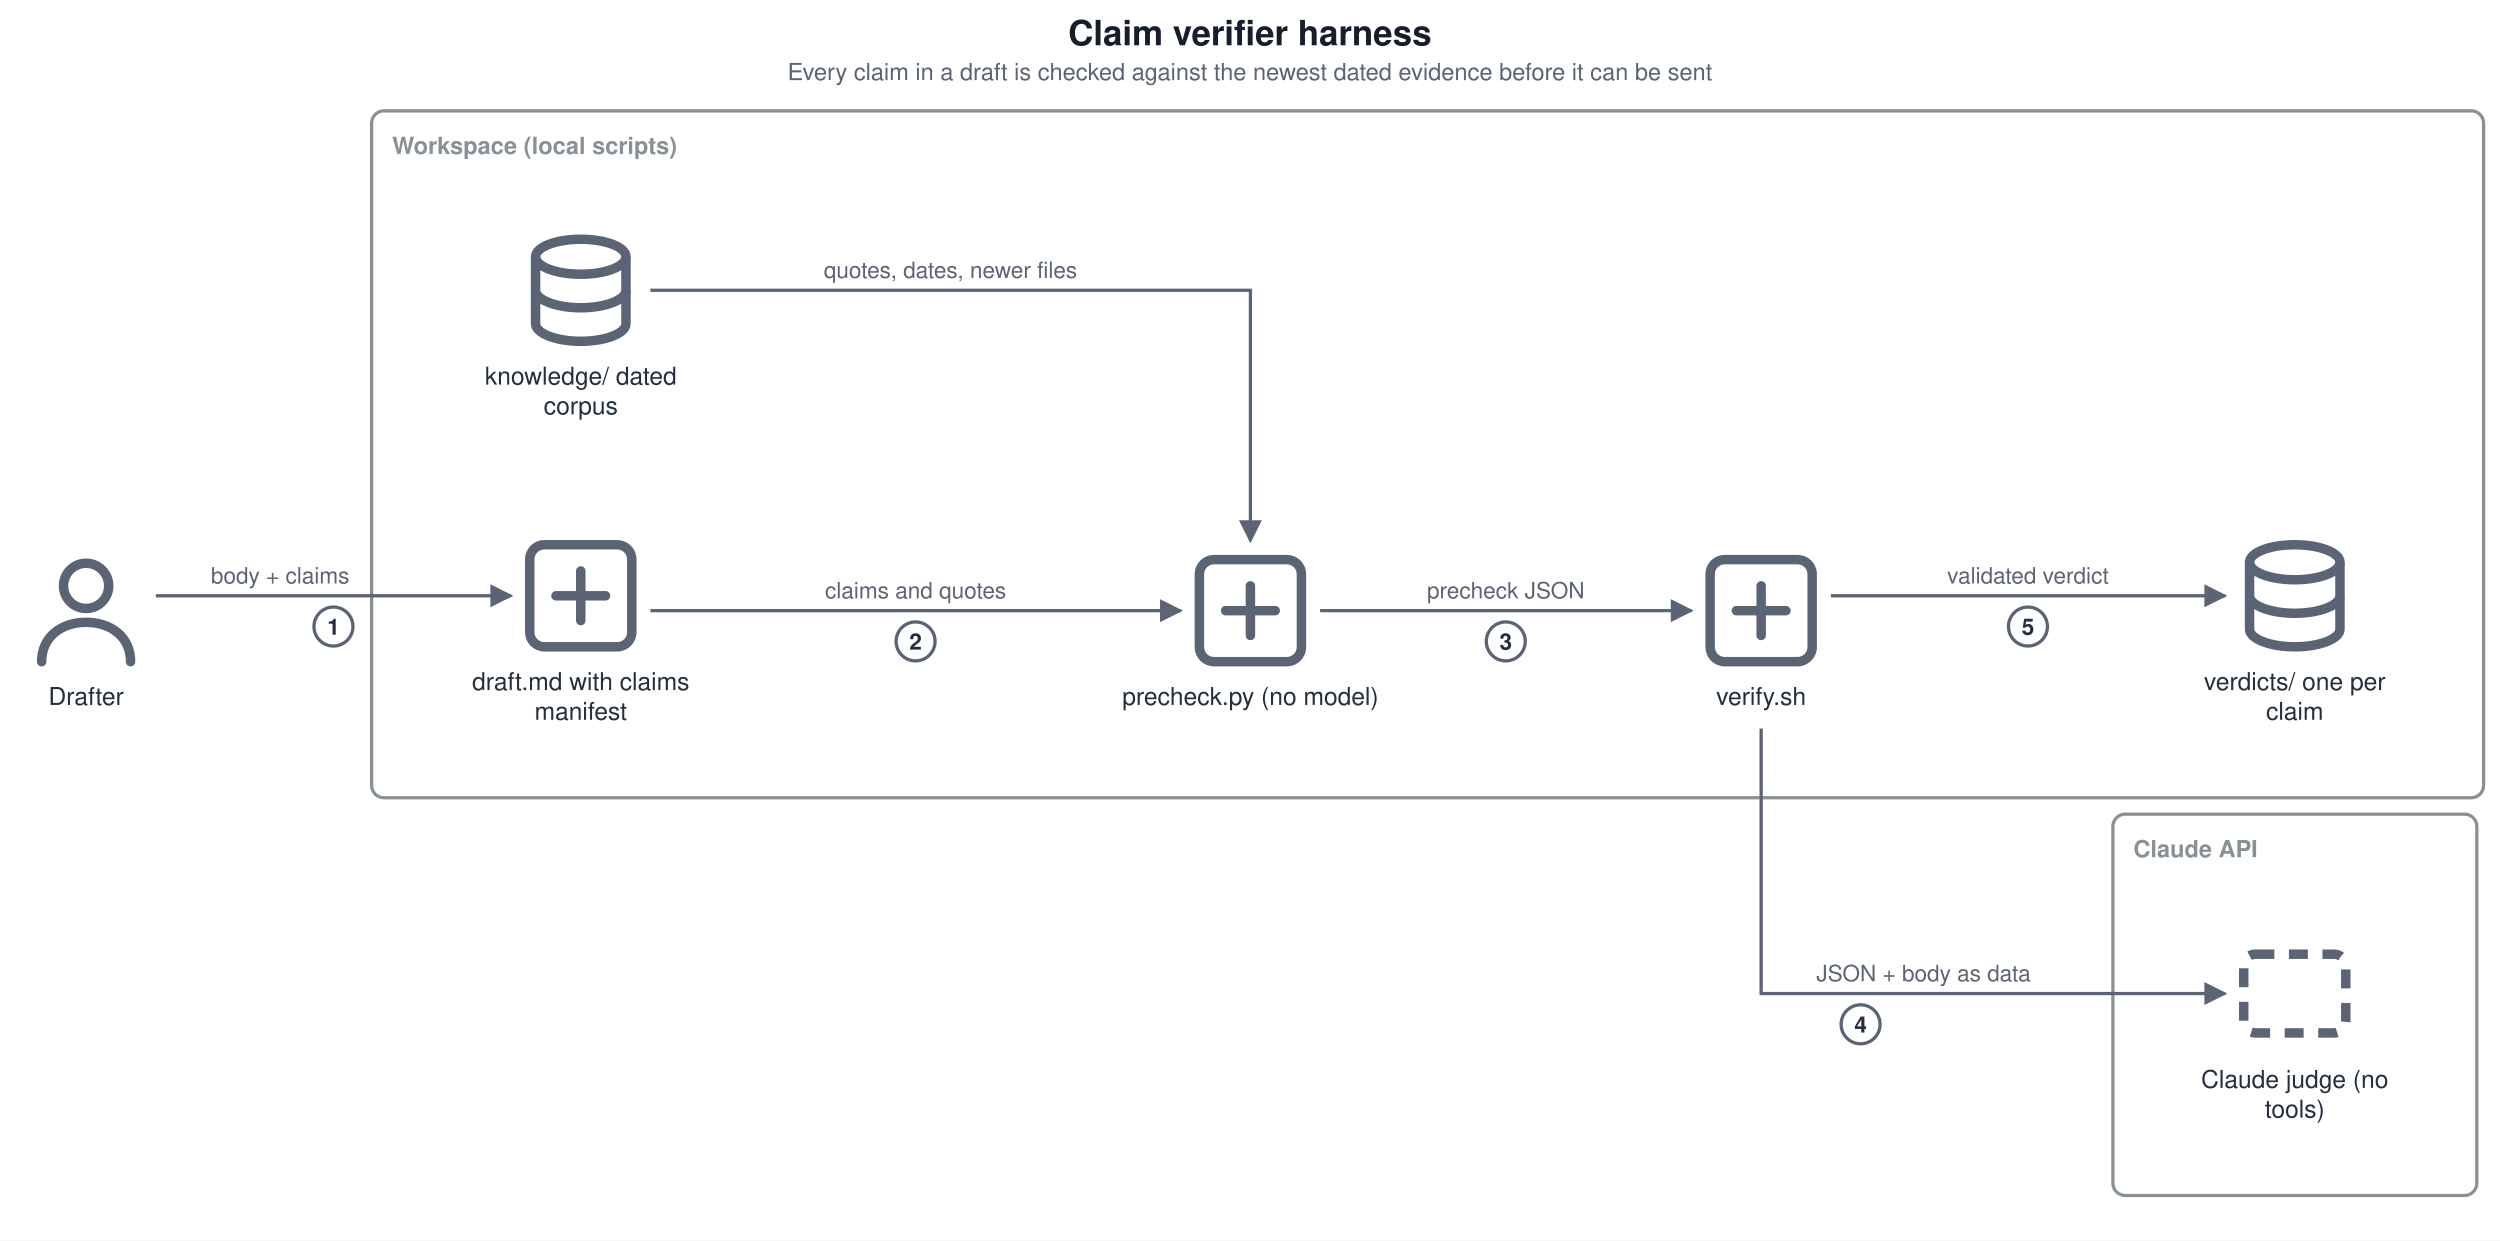
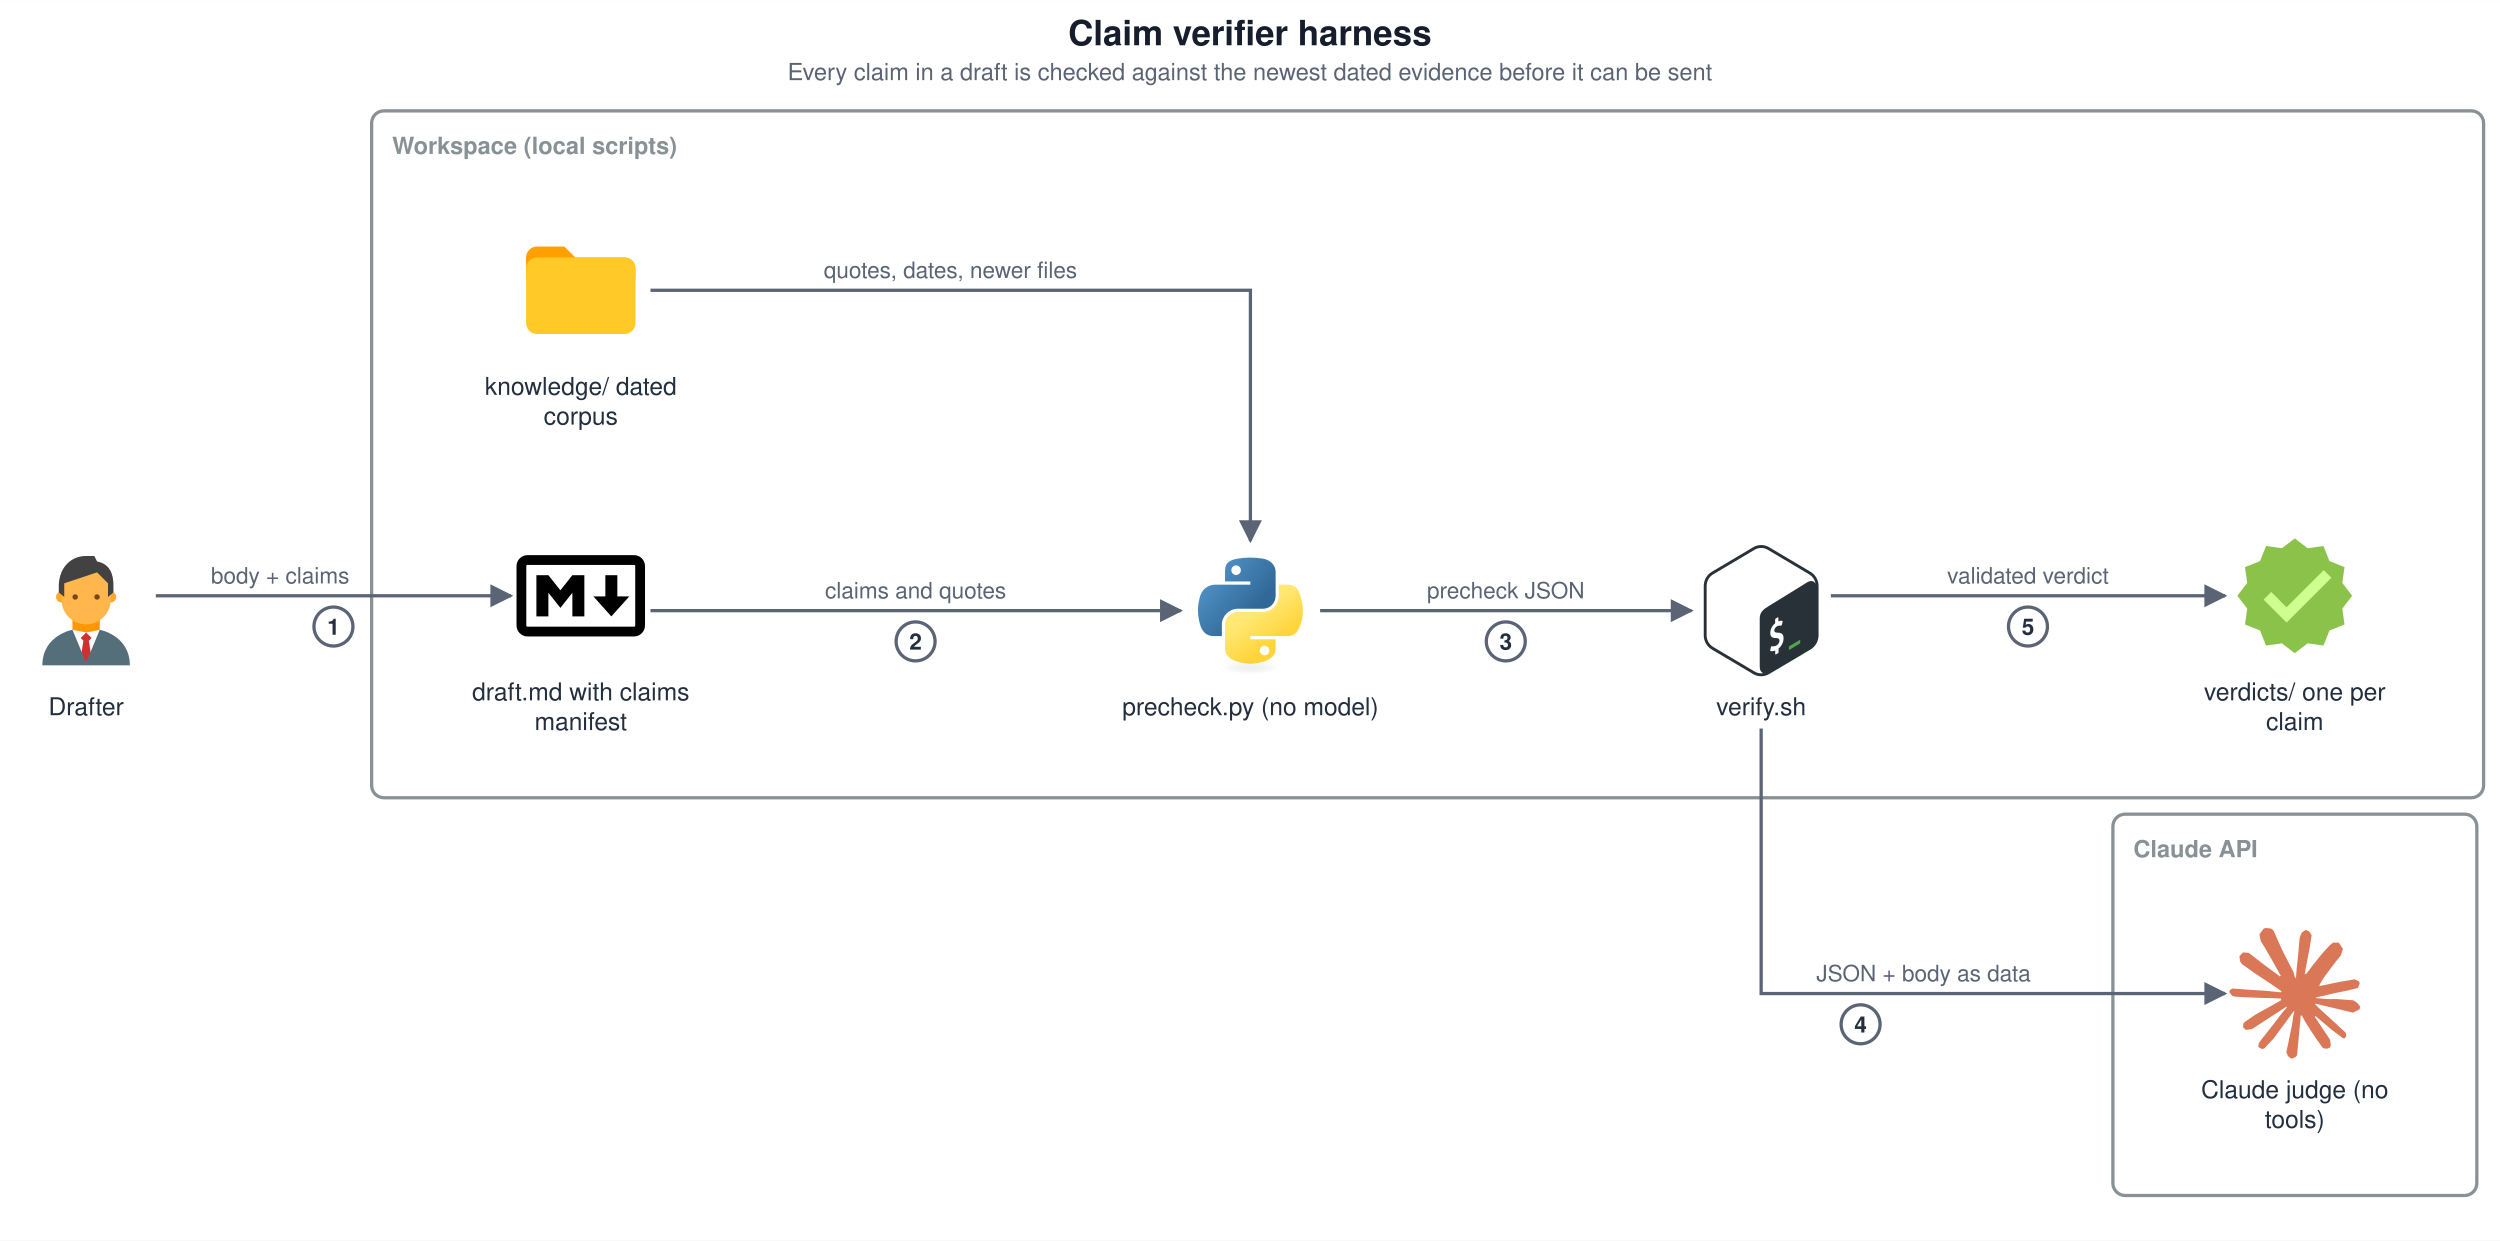
<svg xmlns="http://www.w3.org/2000/svg" width="1219" height="605" viewBox="0 0 1219.30 605.00" font-family="Helvetica Neue, Helvetica, Arial, sans-serif">
  <rect width="100%" height="100%" fill="#FFFFFF" />
  <defs>
    <marker id="arw" viewBox="0 0 10 10" refX="9" refY="5" markerWidth="7" markerHeight="7" orient="auto-start-reverse">
      <path d="M0,0 L10,5 L0,10 z" fill="#5A6474" />
    </marker>
  </defs>
  <text x="609.6" y="22" text-anchor="middle" font-size="17" font-weight="600" fill="#161E2D">Claim verifier harness</text>
  <text x="609.6" y="39" text-anchor="middle" font-size="11.5" fill="#5A6474">Every claim in a draft is checked against the newest dated evidence before it can be sent</text>
  <g transform="translate(0,46.00)">
    <rect x="181.25" y="8.00" width="1030.05" height="335.00" rx="6" fill="none" stroke="#879196" stroke-width="1.6" />
    <rect x="1030.50" y="351.00" width="177.50" height="186.00" rx="6" fill="none" stroke="#879196" stroke-width="1.6" />
    <path d="M 76.00,244.50 L 249.25,244.50" fill="none" stroke="#5A6474" stroke-width="1.6" marker-end="url(#arw)" />
    <path d="M 317.25,251.75 L 575.85,251.75" fill="none" stroke="#5A6474" stroke-width="1.6" marker-end="url(#arw)" />
    <path d="M 317.25,95.50 L 609.85,95.50 L 609.85,217.75" fill="none" stroke="#5A6474" stroke-width="1.6" marker-end="url(#arw)" />
    <path d="M 643.85,251.75 L 824.95,251.75" fill="none" stroke="#5A6474" stroke-width="1.6" marker-end="url(#arw)" />
    <path d="M 858.95,309.25 L 858.95,438.50 L 1085.20,438.50" fill="none" stroke="#5A6474" stroke-width="1.6" marker-end="url(#arw)" />
    <path d="M 892.95,244.50 L 1085.20,244.50" fill="none" stroke="#5A6474" stroke-width="1.6" marker-end="url(#arw)" />
    <text x="136.64" y="238.50" text-anchor="middle" font-size="11.0" fill="#5A6474" stroke="#FFFFFF" stroke-width="4" stroke-linejoin="round" paint-order="stroke">body + claims</text>
    <text x="446.55" y="245.75" text-anchor="middle" font-size="11.0" fill="#5A6474" stroke="#FFFFFF" stroke-width="4" stroke-linejoin="round" paint-order="stroke">claims and quotes</text>
    <text x="463.55" y="89.50" text-anchor="middle" font-size="11.0" fill="#5A6474" stroke="#FFFFFF" stroke-width="4" stroke-linejoin="round" paint-order="stroke">quotes, dates, newer files</text>
    <text x="734.40" y="245.75" text-anchor="middle" font-size="11.0" fill="#5A6474" stroke="#FFFFFF" stroke-width="4" stroke-linejoin="round" paint-order="stroke">precheck JSON</text>
    <text x="938.14" y="432.50" text-anchor="middle" font-size="11.0" fill="#5A6474" stroke="#FFFFFF" stroke-width="4" stroke-linejoin="round" paint-order="stroke">JSON + body as data</text>
    <text x="989.08" y="238.50" text-anchor="middle" font-size="11.0" fill="#5A6474" stroke="#FFFFFF" stroke-width="4" stroke-linejoin="round" paint-order="stroke">validated verdict</text>
    <text x="191.25" y="29.00" font-size="11.5" font-weight="600" fill="#879196" stroke="#FFFFFF" stroke-width="4" stroke-linejoin="round" paint-order="stroke">Workspace (local scripts)</text>
    <text x="1040.50" y="372.00" font-size="11.5" font-weight="600" fill="#879196" stroke="#FFFFFF" stroke-width="4" stroke-linejoin="round" paint-order="stroke">Claude API</text>
-     <svg x="251.25" y="212.50" width="64.00" height="64.00" viewBox="0 0 18 18" overflow="visible">
-       <rect x="2" y="2" width="14" height="14" rx="2" fill="none" stroke="#5A6474" stroke-width="1.3" />
-       <path d="M5.6 9h6.8M9 5.6v6.8" stroke="#5A6474" stroke-width="1.3" stroke-linecap="round" />
+     <svg x="251.25" y="212.50" width="64.00" height="64.00" viewBox="0 0 128 128" overflow="visible">
+       <path d="M11.95 24.348c-5.836 0-10.618 4.867-10.618 10.681v57.942c0 5.814 4.782 10.681 10.617 10.681h104.102c5.835 0 10.617-4.867 10.617-10.681V35.03c0-5.814-4.783-10.681-10.617-10.681H14.898l-.002-.002zm-.007 9.543h104.108c.625 0 1.076.423 1.076 1.14v57.94c0 .717-.453 1.14-1.076 1.14H11.949c-.623 0-1.076-.423-1.076-1.14V35.029c0-.715.451-1.135 1.07-1.138" color="#000" />
+       <path d="M20.721 84.1V43.9H32.42l11.697 14.78L55.81 43.9h11.696v40.2H55.81V61.044l-11.694 14.78l-11.698-14.78V84.1H20.722zm73.104 0L76.28 64.591h11.697V43.9h11.698v20.69h11.698zm0 0" />
    </svg>
-     <text x="283.25" y="290.50" text-anchor="middle" font-size="12.0" fill="#232F3E" stroke="#FFFFFF" stroke-width="4" stroke-linejoin="round" paint-order="stroke">draft.md with claims</text>
-     <text x="283.25" y="305.00" text-anchor="middle" font-size="12.0" fill="#232F3E" stroke="#FFFFFF" stroke-width="4" stroke-linejoin="round" paint-order="stroke">manifest</text>
-     <svg x="251.25" y="63.50" width="64.00" height="64.00" viewBox="0 0 18 18" overflow="visible">
-       <ellipse cx="9" cy="4.4" rx="6.2" ry="2.4" fill="none" stroke="#5A6474" stroke-width="1.3" />
-       <path d="M2.8 4.4v9.2c0 1.3 2.8 2.4 6.2 2.4s6.2-1.1 6.2-2.4V4.4" fill="none" stroke="#5A6474" stroke-width="1.3" />
-       <path d="M2.8 9c0 1.3 2.8 2.4 6.2 2.4s6.2-1.1 6.2-2.4" fill="none" stroke="#5A6474" stroke-width="1.3" />
+     <text x="283.25" y="295.50" text-anchor="middle" font-size="12.0" fill="#232F3E" stroke="#FFFFFF" stroke-width="4" stroke-linejoin="round" paint-order="stroke">draft.md with claims</text>
+     <text x="283.25" y="310.00" text-anchor="middle" font-size="12.0" fill="#232F3E" stroke="#FFFFFF" stroke-width="4" stroke-linejoin="round" paint-order="stroke">manifest</text>
+     <svg x="251.25" y="63.50" width="64.00" height="64.00" viewBox="0 0 48 48" overflow="visible">
+       <path fill="#FFA000" d="M40 12H22l-4-4H8c-2.2 0-4 1.8-4 4v8h40v-4c0-2.2-1.8-4-4-4" />
+       <path fill="#FFCA28" d="M40 12H8c-2.2 0-4 1.8-4 4v20c0 2.2 1.8 4 4 4h32c2.2 0 4-1.8 4-4V16c0-2.2-1.8-4-4-4" />
    </svg>
-     <text x="283.25" y="141.50" text-anchor="middle" font-size="12.0" fill="#232F3E" stroke="#FFFFFF" stroke-width="4" stroke-linejoin="round" paint-order="stroke">knowledge/ dated</text>
-     <text x="283.25" y="156.00" text-anchor="middle" font-size="12.0" fill="#232F3E" stroke="#FFFFFF" stroke-width="4" stroke-linejoin="round" paint-order="stroke">corpus</text>
-     <svg x="577.85" y="219.75" width="64.00" height="64.00" viewBox="0 0 18 18" overflow="visible">
-       <rect x="2" y="2" width="14" height="14" rx="2" fill="none" stroke="#5A6474" stroke-width="1.3" />
-       <path d="M5.6 9h6.8M9 5.6v6.8" stroke="#5A6474" stroke-width="1.3" stroke-linecap="round" />
+     <text x="283.25" y="146.50" text-anchor="middle" font-size="12.0" fill="#232F3E" stroke="#FFFFFF" stroke-width="4" stroke-linejoin="round" paint-order="stroke">knowledge/ dated</text>
+     <text x="283.25" y="161.00" text-anchor="middle" font-size="12.0" fill="#232F3E" stroke="#FFFFFF" stroke-width="4" stroke-linejoin="round" paint-order="stroke">corpus</text>
+     <svg x="577.85" y="219.75" width="64.00" height="64.00" viewBox="0 0 128 128" overflow="visible">
+       <linearGradient id="n46685-SVGtryZab8W" x1="70.252" x2="170.659" y1="1237.476" y2="1151.089" gradientTransform="matrix(.563 0 0 -.568 -29.215 707.817)" gradientUnits="userSpaceOnUse">
+         <stop offset="0" stop-color="#5a9fd4" />
+         <stop offset="1" stop-color="#306998" />
+       </linearGradient>
+       <linearGradient id="n46685-SVGe9yX9dAA" x1="209.474" x2="173.62" y1="1098.811" y2="1149.537" gradientTransform="matrix(.563 0 0 -.568 -29.215 707.817)" gradientUnits="userSpaceOnUse">
+         <stop offset="0" stop-color="#ffd43b" />
+         <stop offset="1" stop-color="#ffe873" />
+       </linearGradient>
+       <path fill="url(#n46685-SVGtryZab8W)" d="M63.391 1.988c-4.222.02-8.252.379-11.8 1.007c-10.45 1.846-12.346 5.71-12.346 12.837v9.411h24.693v3.137H29.977c-7.176 0-13.46 4.313-15.426 12.521c-2.268 9.405-2.368 15.275 0 25.096c1.755 7.311 5.947 12.519 13.124 12.519h8.491V67.234c0-8.151 7.051-15.34 15.426-15.34h24.665c6.866 0 12.346-5.654 12.346-12.548V15.833c0-6.693-5.646-11.72-12.346-12.837c-4.244-.706-8.645-1.027-12.866-1.008M50.037 9.557c2.55 0 4.634 2.117 4.634 4.721c0 2.593-2.083 4.69-4.634 4.69c-2.56 0-4.633-2.097-4.633-4.69c-.001-2.604 2.073-4.721 4.633-4.721" transform="translate(0 10.26)" />
+       <path fill="url(#n46685-SVGe9yX9dAA)" d="M91.682 28.38v10.966c0 8.5-7.208 15.655-15.426 15.655H51.591c-6.756 0-12.346 5.783-12.346 12.549v23.515c0 6.691 5.818 10.628 12.346 12.547c7.816 2.297 15.312 2.713 24.665 0c6.216-1.801 12.346-5.423 12.346-12.547v-9.412H63.938v-3.138h37.012c7.176 0 9.852-5.005 12.348-12.519c2.578-7.735 2.467-15.174 0-25.096c-1.774-7.145-5.161-12.521-12.348-12.521h-9.268zM77.809 87.927c2.561 0 4.634 2.097 4.634 4.692c0 2.602-2.074 4.719-4.634 4.719c-2.55 0-4.633-2.117-4.633-4.719c0-2.595 2.083-4.692 4.633-4.692" transform="translate(0 10.26)" />
+       <radialGradient id="n46685-SVGda693d3X" cx="1825.678" cy="444.45" r="26.743" gradientTransform="matrix(0 -.24 -1.055 0 532.979 557.576)" gradientUnits="userSpaceOnUse">
+         <stop offset="0" stop-color="#b8b8b8" stop-opacity=".498" />
+         <stop offset="1" stop-color="#7f7f7f" stop-opacity="0" />
+       </radialGradient>
+       <path fill="url(#n46685-SVGda693d3X)" d="M97.309 119.597c0 3.543-14.816 6.416-33.091 6.416c-18.276 0-33.092-2.873-33.092-6.416s14.815-6.417 33.092-6.417c18.275 0 33.091 2.872 33.091 6.417" opacity=".444" />
    </svg>
-     <text x="609.85" y="297.75" text-anchor="middle" font-size="12.0" fill="#232F3E" stroke="#FFFFFF" stroke-width="4" stroke-linejoin="round" paint-order="stroke">precheck.py (no model)</text>
-     <svg x="826.95" y="219.75" width="64.00" height="64.00" viewBox="0 0 18 18" overflow="visible">
-       <rect x="2" y="2" width="14" height="14" rx="2" fill="none" stroke="#5A6474" stroke-width="1.3" />
-       <path d="M5.6 9h6.8M9 5.6v6.8" stroke="#5A6474" stroke-width="1.3" stroke-linecap="round" />
+     <text x="609.85" y="302.75" text-anchor="middle" font-size="12.0" fill="#232F3E" stroke="#FFFFFF" stroke-width="4" stroke-linejoin="round" paint-order="stroke">precheck.py (no model)</text>
+     <svg x="826.95" y="219.75" width="64.00" height="64.00" viewBox="0 0 128 128" overflow="visible">
+       <path fill="#293138" d="M112.205 26.129L71.8 2.142A15.3 15.3 0 0 0 64.005 0c-2.688 0-5.386.717-7.796 2.152L15.795 26.14C10.976 28.999 8 34.289 8 40.018v47.975c0 5.729 2.967 11.019 7.796 13.878L56.2 125.858A15.2 15.2 0 0 0 63.995 128a15.3 15.3 0 0 0 7.796-2.142l40.414-23.987c4.819-2.86 7.796-8.16 7.796-13.878V40.007c0-5.718-2.967-11.019-7.796-13.878m-31.29 74.907l.063 3.448c0 .418-.267.889-.588 1.06l-2.046 1.178c-.321.16-.6-.032-.6-.45l-.032-3.394c-1.745.728-3.523.9-4.647.45c-.214-.086-.31-.397-.225-.76l.739-3.117c.064-.246.193-.493.364-.643a.7.7 0 0 1 .193-.139c.117-.064.235-.075.332-.032c1.22.407 2.773.214 4.272-.535c1.907-.964 3.18-2.913 3.16-4.84c-.022-1.757-.964-2.474-3.267-2.496c-2.934.01-5.675-.567-5.718-4.894c-.032-3.555 1.81-7.26 4.744-9.595l-.032-3.48c0-.428.257-.9.589-1.07l1.98-1.264c.322-.161.6.042.6.46l.033 3.48c1.456-.578 2.72-.738 3.865-.47c.247.063.364.406.257.802l-.77 3.084a1.4 1.4 0 0 1-.354.622a.8.8 0 0 1-.203.15c-.108.053-.204.064-.3.053c-.525-.118-1.767-.385-3.727.6c-2.056 1.038-2.773 2.827-2.763 4.155c.022 1.585.825 2.066 3.63 2.11c3.738.063 5.344 1.691 5.387 5.45c.053 3.684-1.917 7.657-4.937 10.077zm28.206-64.787L70.89 59.86c-4.765 2.784-8.278 5.911-8.288 11.662v47.107c0 3.437 1.392 5.665 3.523 6.318a13 13 0 0 1-2.12.204c-2.239 0-4.445-.61-6.383-1.757L17.219 99.408c-3.951-2.345-6.403-6.725-6.403-11.426V40.007c0-4.7 2.452-9.08 6.403-11.426L57.634 4.594a12.56 12.56 0 0 1 6.382-1.756c2.238 0 4.444.61 6.382 1.756l40.415 23.987c3.33 1.981 5.579 5.397 6.21 9.242c-1.36-2.86-4.38-3.63-7.902-1.574" />
+       <path fill="#4fa847" d="m101.614 92.619l-10.066 6.018c-.268.16-.46.332-.46.653v2.635c0 .32.214.46.481.3l10.216-6.212c.268-.16.31-.45.31-.77v-2.324c0-.322-.213-.45-.481-.3" />
    </svg>
-     <text x="858.95" y="297.75" text-anchor="middle" font-size="12.0" fill="#232F3E" stroke="#FFFFFF" stroke-width="4" stroke-linejoin="round" paint-order="stroke">verify.sh</text>
-     <svg x="1087.20" y="212.50" width="64.00" height="64.00" viewBox="0 0 18 18" overflow="visible">
-       <ellipse cx="9" cy="4.4" rx="6.2" ry="2.4" fill="none" stroke="#5A6474" stroke-width="1.3" />
-       <path d="M2.8 4.4v9.2c0 1.3 2.8 2.4 6.2 2.4s6.2-1.1 6.2-2.4V4.4" fill="none" stroke="#5A6474" stroke-width="1.3" />
-       <path d="M2.8 9c0 1.3 2.8 2.4 6.2 2.4s6.2-1.1 6.2-2.4" fill="none" stroke="#5A6474" stroke-width="1.3" />
+     <text x="858.95" y="302.75" text-anchor="middle" font-size="12.0" fill="#232F3E" stroke="#FFFFFF" stroke-width="4" stroke-linejoin="round" paint-order="stroke">verify.sh</text>
+     <svg x="1087.20" y="212.50" width="64.00" height="64.00" viewBox="0 0 48 48" overflow="visible">
+       <path fill="#8BC34A" d="m24 3l4.7 3.6l5.8-.8l2.2 5.5l5.5 2.2l-.8 5.8L45 24l-3.6 4.7l.8 5.8l-5.5 2.2l-2.2 5.5l-5.8-.8L24 45l-4.7-3.6l-5.8.8l-2.2-5.5l-5.5-2.2l.8-5.8L3 24l3.6-4.7l-.8-5.8l5.5-2.2l2.2-5.5l5.8.8z" />
+       <path fill="#CCFF90" d="M34.6 14.6L21 28.2l-5.6-5.6l-2.8 2.8l8.4 8.4l16.4-16.4z" />
    </svg>
-     <text x="1119.20" y="290.50" text-anchor="middle" font-size="12.0" fill="#232F3E" stroke="#FFFFFF" stroke-width="4" stroke-linejoin="round" paint-order="stroke">verdicts/ one per</text>
-     <text x="1119.20" y="305.00" text-anchor="middle" font-size="12.0" fill="#232F3E" stroke="#FFFFFF" stroke-width="4" stroke-linejoin="round" paint-order="stroke">claim</text>
-     <svg x="1087.20" y="406.50" width="64.00" height="64.00" viewBox="0 0 18 18" overflow="visible">
-       <rect x="2" y="3.6" width="14" height="10.8" rx="1.6" fill="none" stroke="#5A6474" stroke-width="1.3" stroke-dasharray="2.6 2" />
+     <text x="1119.20" y="295.50" text-anchor="middle" font-size="12.0" fill="#232F3E" stroke="#FFFFFF" stroke-width="4" stroke-linejoin="round" paint-order="stroke">verdicts/ one per</text>
+     <text x="1119.20" y="310.00" text-anchor="middle" font-size="12.0" fill="#232F3E" stroke="#FFFFFF" stroke-width="4" stroke-linejoin="round" paint-order="stroke">claim</text>
+     <svg x="1087.20" y="406.50" width="64.00" height="64.00" viewBox="0 0 256 257" overflow="visible">
+       <path fill="#d97757" d="m50.228 170.321l50.357-28.257l.843-2.463l-.843-1.361h-2.462l-8.426-.518l-28.775-.778l-24.952-1.037l-24.175-1.296l-6.092-1.297L0 125.796l.583-3.759l5.12-3.434l7.324.648l16.202 1.101l24.304 1.685l17.629 1.037l26.118 2.722h4.148l.583-1.685l-1.426-1.037l-1.101-1.037l-25.147-17.045l-27.22-18.017l-14.258-10.37l-7.713-5.25l-3.888-4.925l-1.685-10.758l7-7.713l9.397.649l2.398.648l9.527 7.323l20.35 15.75L94.817 91.9l3.889 3.24l1.555-1.102l.195-.777l-1.75-2.917l-14.453-26.118l-15.425-26.572l-6.87-11.018l-1.814-6.61c-.648-2.723-1.102-4.991-1.102-7.778l7.972-10.823L71.42 0l10.63 1.426l4.472 3.888l6.61 15.101l10.694 23.786l16.591 32.34l4.861 9.592l2.592 8.879l.973 2.722h1.685v-1.556l1.36-18.211l2.528-22.36l2.463-28.776l.843-8.1l4.018-9.722l7.971-5.25l6.222 2.981l5.12 7.324l-.713 4.73l-3.046 19.768l-5.962 30.98l-3.889 20.739h2.268l2.593-2.593l10.499-13.934l17.628-22.036l7.778-8.749l9.073-9.657l5.833-4.601h11.018l8.1 12.055l-3.628 12.443l-11.342 14.388l-9.398 12.184l-13.48 18.147l-8.426 14.518l.778 1.166l2.01-.194l30.46-6.481l16.462-2.982l19.637-3.37l8.88 4.148l.971 4.213l-3.5 8.62l-20.998 5.184l-24.628 4.926l-36.682 8.685l-.454.324l.519.648l16.526 1.555l7.065.389h17.304l32.21 2.398l8.426 5.574l5.055 6.805l-.843 5.184l-12.962 6.611l-17.498-4.148l-40.83-9.721l-14-3.5h-1.944v1.167l11.666 11.406l21.387 19.314l26.767 24.887l1.36 6.157l-3.434 4.86l-3.63-.518l-23.526-17.693l-9.073-7.972l-20.545-17.304h-1.36v1.814l4.73 6.935l25.017 37.59l1.296 11.536l-1.814 3.76l-6.481 2.268l-7.13-1.297l-14.647-20.544l-15.1-23.138l-12.185-20.739l-1.49.843l-7.194 77.448l-3.37 3.953l-7.778 2.981l-6.48-4.925l-3.436-7.972l3.435-15.749l4.148-20.544l3.37-16.333l3.046-20.285l1.815-6.74l-.13-.454l-1.49.194l-15.295 20.999l-23.267 31.433l-18.406 19.702l-4.407 1.75l-7.648-3.954l.713-7.064l4.277-6.286l25.47-32.405l15.36-20.092l9.917-11.6l-.065-1.686h-.583L44.07 198.125l-12.055 1.555l-5.185-4.86l.648-7.972l2.463-2.593l20.35-13.999z" />
    </svg>
-     <text x="1119.20" y="484.50" text-anchor="middle" font-size="12.0" fill="#232F3E" stroke="#FFFFFF" stroke-width="4" stroke-linejoin="round" paint-order="stroke">Claude judge (no</text>
-     <text x="1119.20" y="499.00" text-anchor="middle" font-size="12.0" fill="#232F3E" stroke="#FFFFFF" stroke-width="4" stroke-linejoin="round" paint-order="stroke">tools)</text>
-     <svg x="10.00" y="219.75" width="64.00" height="64.00" viewBox="0 0 18 18" overflow="visible">
-       <circle cx="9" cy="5.6" r="3.1" fill="none" stroke="#5A6474" stroke-width="1.3" />
-       <path d="M2.9 16c0-3.4 2.7-5.4 6.1-5.4s6.1 2 6.1 5.4" fill="none" stroke="#5A6474" stroke-width="1.3" stroke-linecap="round" />
+     <text x="1119.20" y="489.50" text-anchor="middle" font-size="12.0" fill="#232F3E" stroke="#FFFFFF" stroke-width="4" stroke-linejoin="round" paint-order="stroke">Claude judge (no</text>
+     <text x="1119.20" y="504.00" text-anchor="middle" font-size="12.0" fill="#232F3E" stroke="#FFFFFF" stroke-width="4" stroke-linejoin="round" paint-order="stroke">tools)</text>
+     <svg x="10.00" y="219.75" width="64.00" height="64.00" viewBox="0 0 48 48" overflow="visible">
+       <path fill="#FF9800" d="m24 37l-5-6v-6h10v6z" />
+       <g fill="#FFA726">
+         <circle cx="33" cy="19" r="2" />
+         <circle cx="15" cy="19" r="2" />
+       </g>
+       <path fill="#FFB74D" d="M33 13c0-7.6-18-5-18 0v7c0 5 4 9 9 9s9-4 9-9z" />
+       <path fill="#424242" d="M24 4c-6.1 0-10 4.9-10 11v2.3l2 1.7v-5l12-4l4 4v5l2-1.7V15c0-4-1-8-6-9l-1-2z" />
+       <g fill="#784719">
+         <circle cx="28" cy="19" r="1" />
+         <circle cx="20" cy="19" r="1" />
+       </g>
+       <path fill="#fff" d="m24 43l-5-12l5 1l5-1z" />
+       <path fill="#D32F2F" d="m23 35l-.7 4.5l1.7 4l1.7-4L25 35l1-1l-2-2l-2 2z" />
+       <path fill="#546E7A" d="m29 31l-5 12l-5-12S8 33 8 44h32c0-11-11-13-11-13" />
    </svg>
-     <text x="42.00" y="297.75" text-anchor="middle" font-size="12.0" fill="#232F3E" stroke="#FFFFFF" stroke-width="4" stroke-linejoin="round" paint-order="stroke">Drafter</text>
+     <text x="42.00" y="302.75" text-anchor="middle" font-size="12.0" fill="#232F3E" stroke="#FFFFFF" stroke-width="4" stroke-linejoin="round" paint-order="stroke">Drafter</text>
    <circle cx="162.63" cy="259.50" r="9.5" fill="#FFFFFF" stroke="#5A6474" stroke-width="1.6" />
    <text x="162.63" y="263.50" text-anchor="middle" font-size="11" font-weight="600" fill="#232F3E">1</text>
    <circle cx="446.55" cy="266.75" r="9.5" fill="#FFFFFF" stroke="#5A6474" stroke-width="1.6" />
    <text x="446.55" y="270.75" text-anchor="middle" font-size="11" font-weight="600" fill="#232F3E">2</text>
    <circle cx="734.40" cy="266.75" r="9.5" fill="#FFFFFF" stroke="#5A6474" stroke-width="1.6" />
    <text x="734.40" y="270.75" text-anchor="middle" font-size="11" font-weight="600" fill="#232F3E">3</text>
    <circle cx="907.45" cy="453.50" r="9.5" fill="#FFFFFF" stroke="#5A6474" stroke-width="1.6" />
    <text x="907.45" y="457.50" text-anchor="middle" font-size="11" font-weight="600" fill="#232F3E">4</text>
    <circle cx="989.08" cy="259.50" r="9.5" fill="#FFFFFF" stroke="#5A6474" stroke-width="1.6" />
    <text x="989.08" y="263.50" text-anchor="middle" font-size="11" font-weight="600" fill="#232F3E">5</text>
  </g>
</svg>
